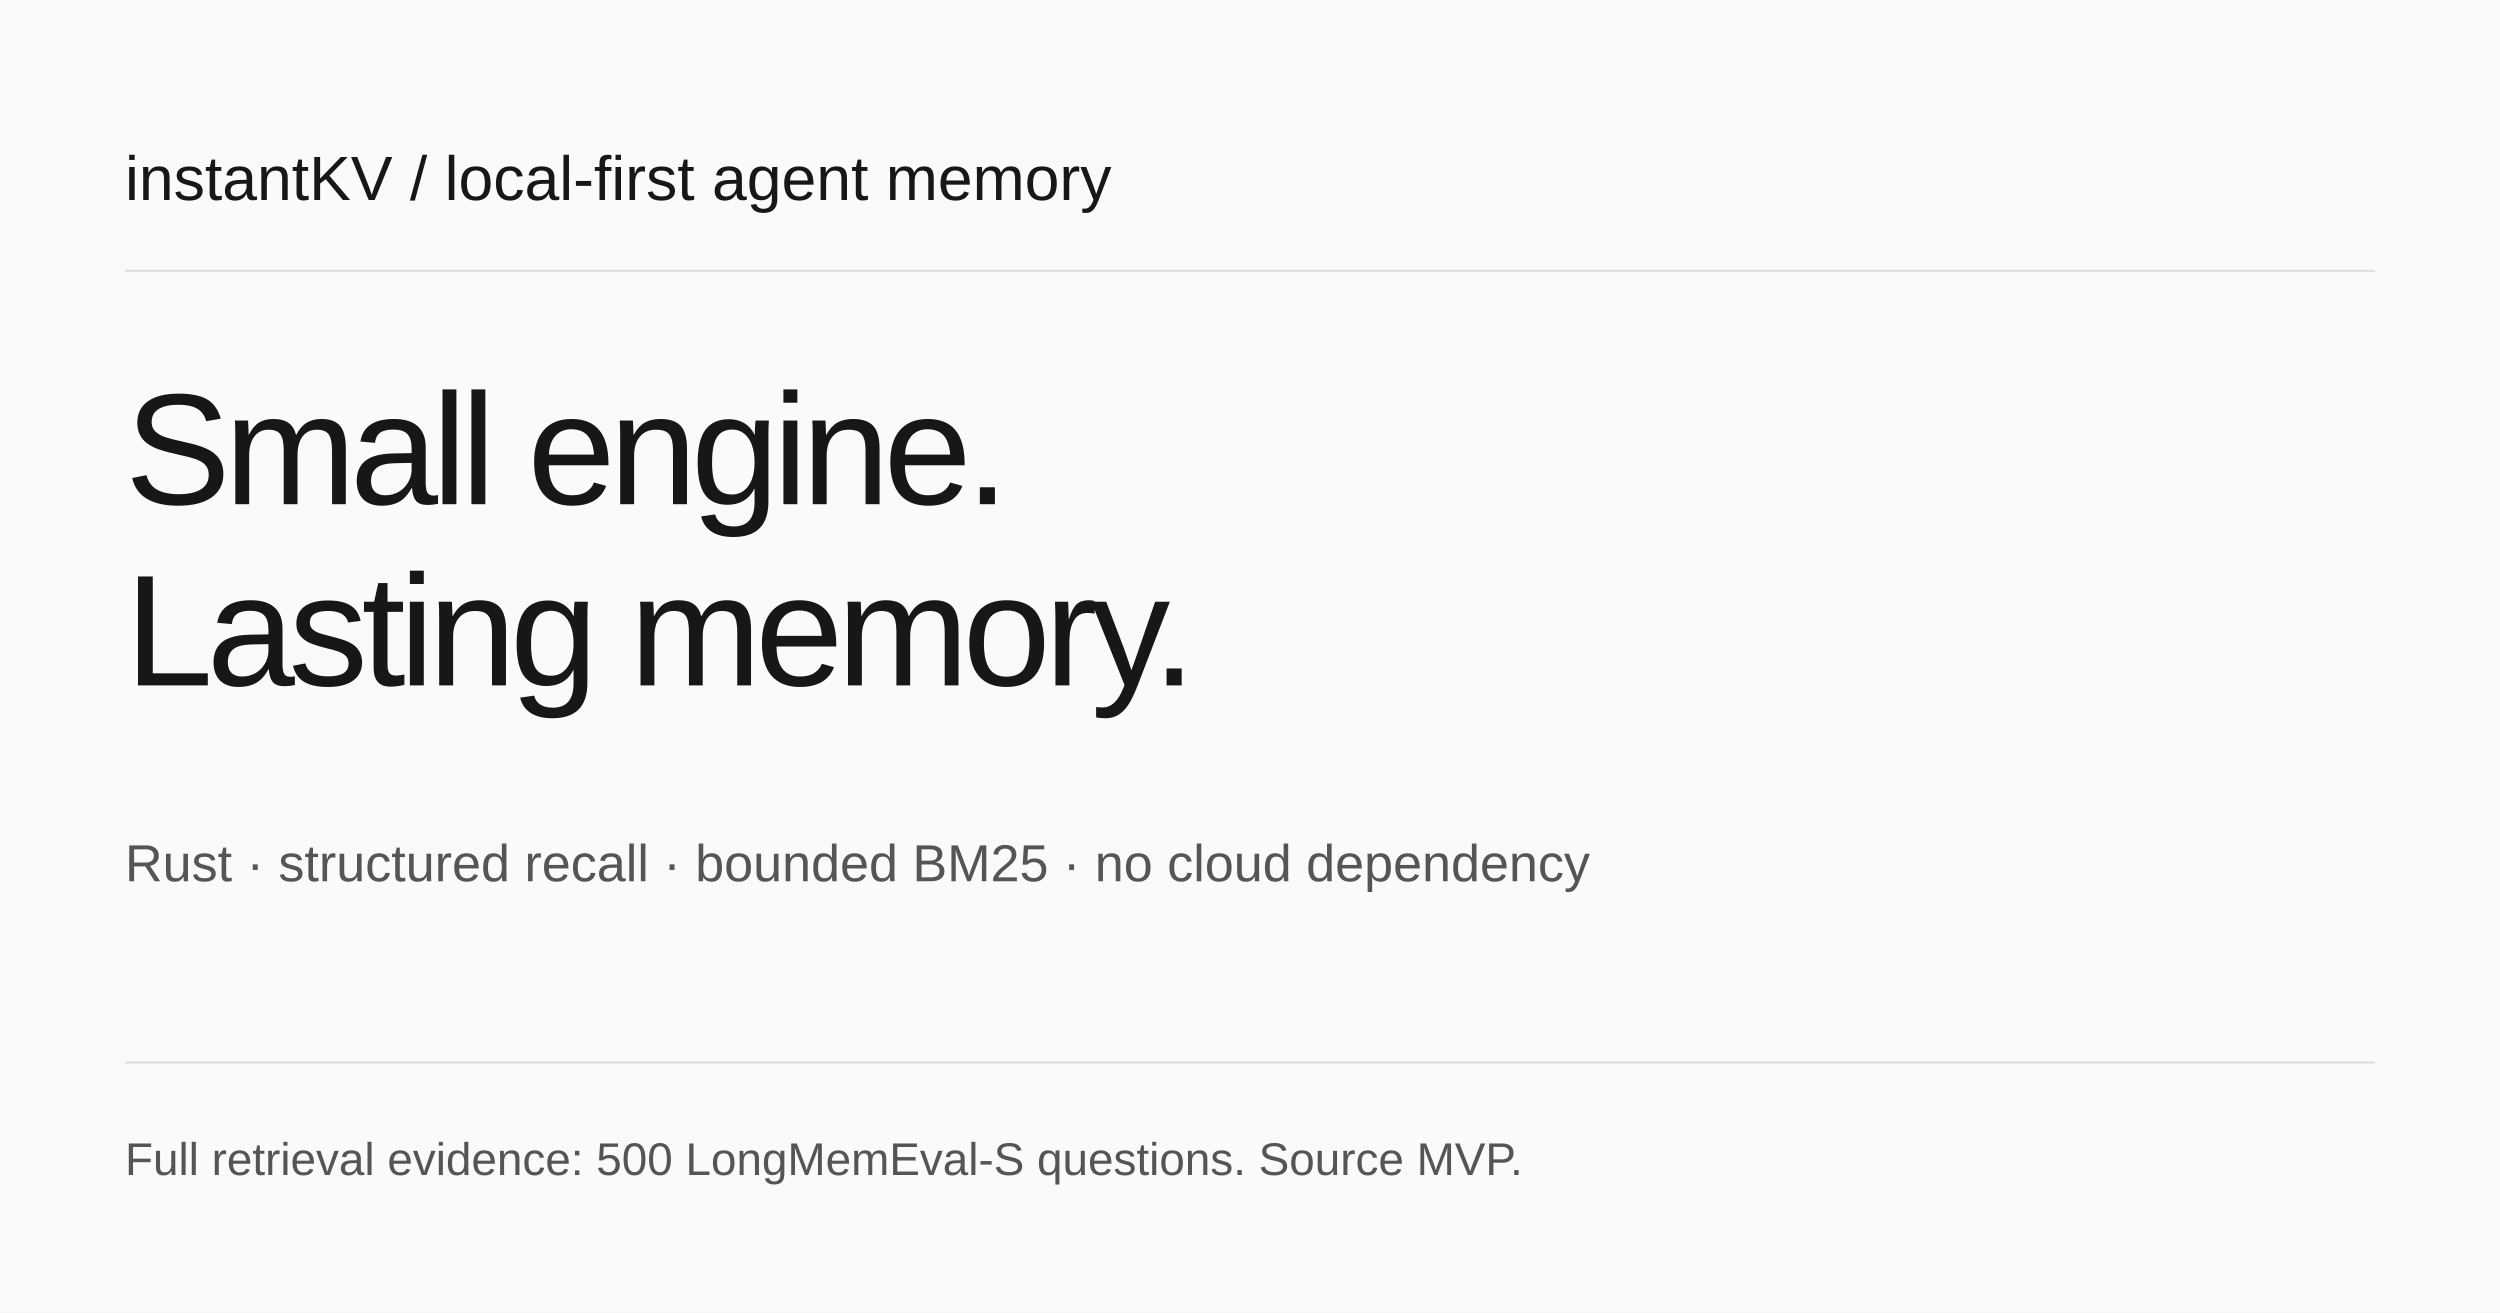
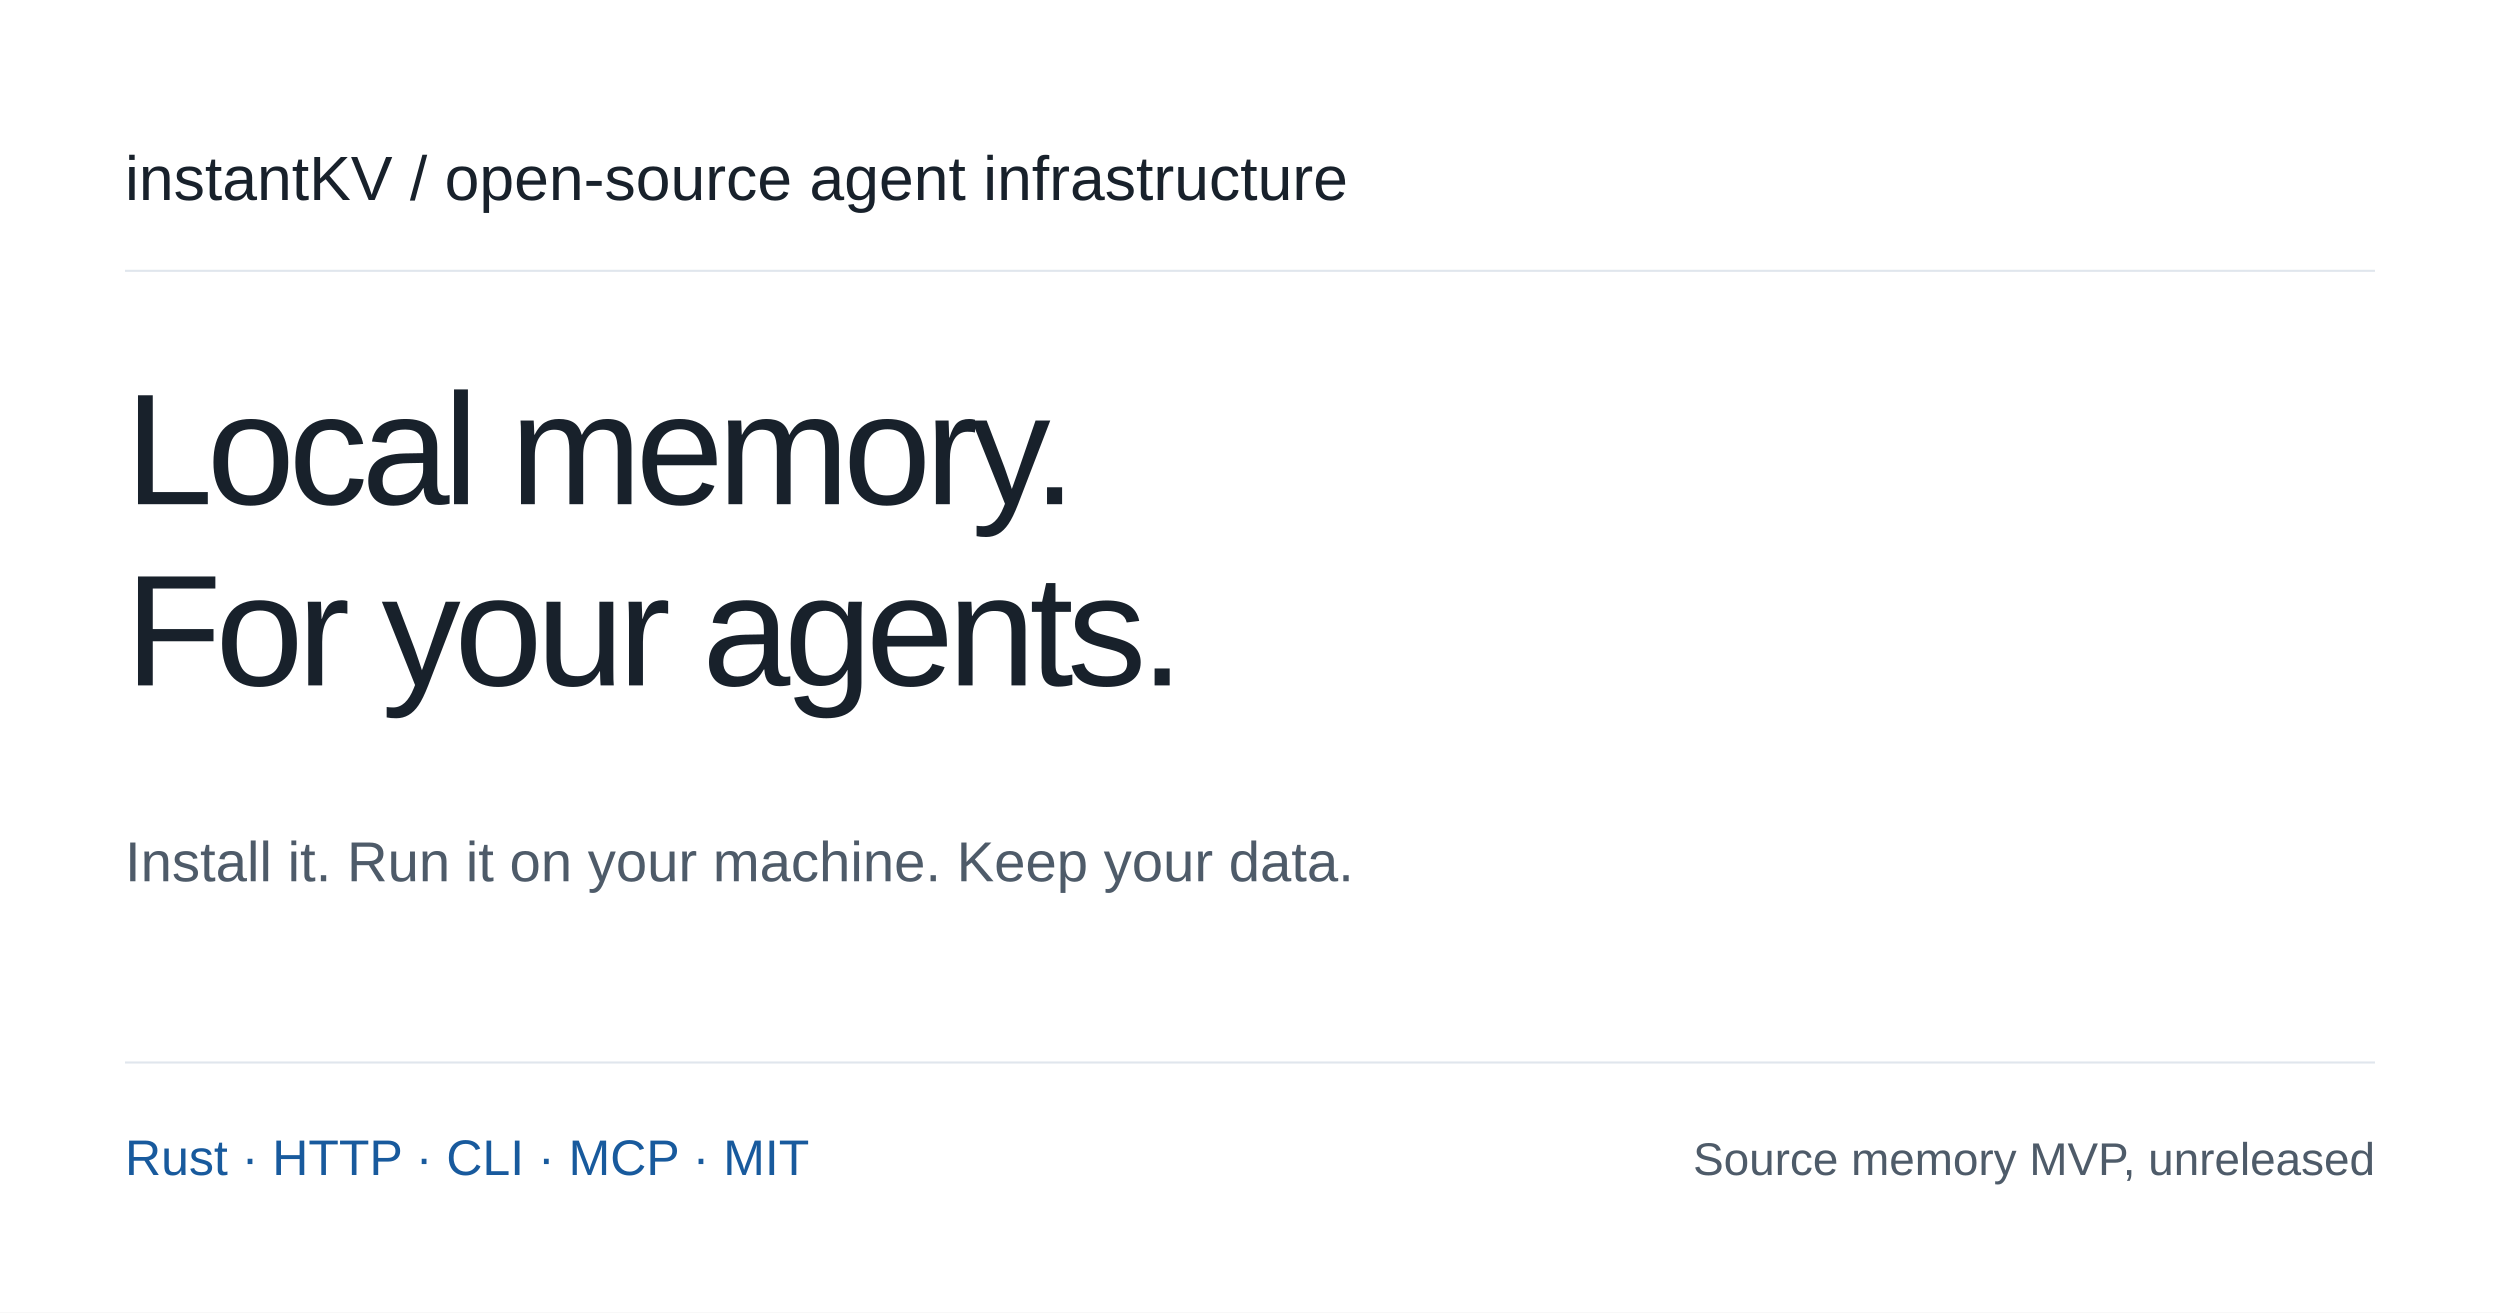
- <svg xmlns="http://www.w3.org/2000/svg" width="1200" height="630">
-   <rect width="1200" height="630" fill="#fafafa" />
-   <path d="M60 130H1140M60 510H1140" stroke="#ddd" />
-   <text x="60" y="96" font-family="Arial,sans-serif" font-size="30" fill="#171717">instantKV / local-first agent memory</text>
-   <text x="60" y="242" font-family="Arial,sans-serif" font-size="76" letter-spacing="-3" fill="#171717">Small engine.</text>
-   <text x="60" y="329" font-family="Arial,sans-serif" font-size="76" letter-spacing="-3" fill="#171717">Lasting memory.</text>
-   <text x="60" y="423" font-family="Arial,sans-serif" font-size="25" fill="#555">Rust · structured recall · bounded BM25 · no cloud dependency</text>
-   <text x="60" y="564" font-family="Arial,sans-serif" font-size="22" fill="#555">Full retrieval evidence: 500 LongMemEval-S questions. Source MVP.</text>
+ <svg xmlns="http://www.w3.org/2000/svg" width="1200" height="630" role="img" aria-labelledby="title description">
+   <rect width="1200" height="630" fill="#ffffff" />
+   <path d="M60 130H1140M60 510H1140" stroke="#e0e6ed" />
+   <text x="60" y="96" font-family="Arial,sans-serif" font-size="30" fill="#18212b">instantKV / open-source agent infrastructure</text>
+   <text x="60" y="242" font-family="Arial,sans-serif" font-size="76" letter-spacing="-3" fill="#18212b">Local memory.</text>
+   <text x="60" y="329" font-family="Arial,sans-serif" font-size="76" letter-spacing="-3" fill="#18212b">For your agents.</text>
+   <text x="60" y="423" font-family="Arial,sans-serif" font-size="27" fill="#4e5b69">Install it. Run it on your machine. Keep your data.</text>
+   <text x="60" y="564" font-family="Arial,sans-serif" font-size="24" fill="#185a9d">Rust · HTTP · CLI · MCP · MIT</text>
+   <text x="1140" y="564" text-anchor="end" font-family="Arial,sans-serif" font-size="22" fill="#4e5b69">Source memory MVP, unreleased</text>
</svg>
